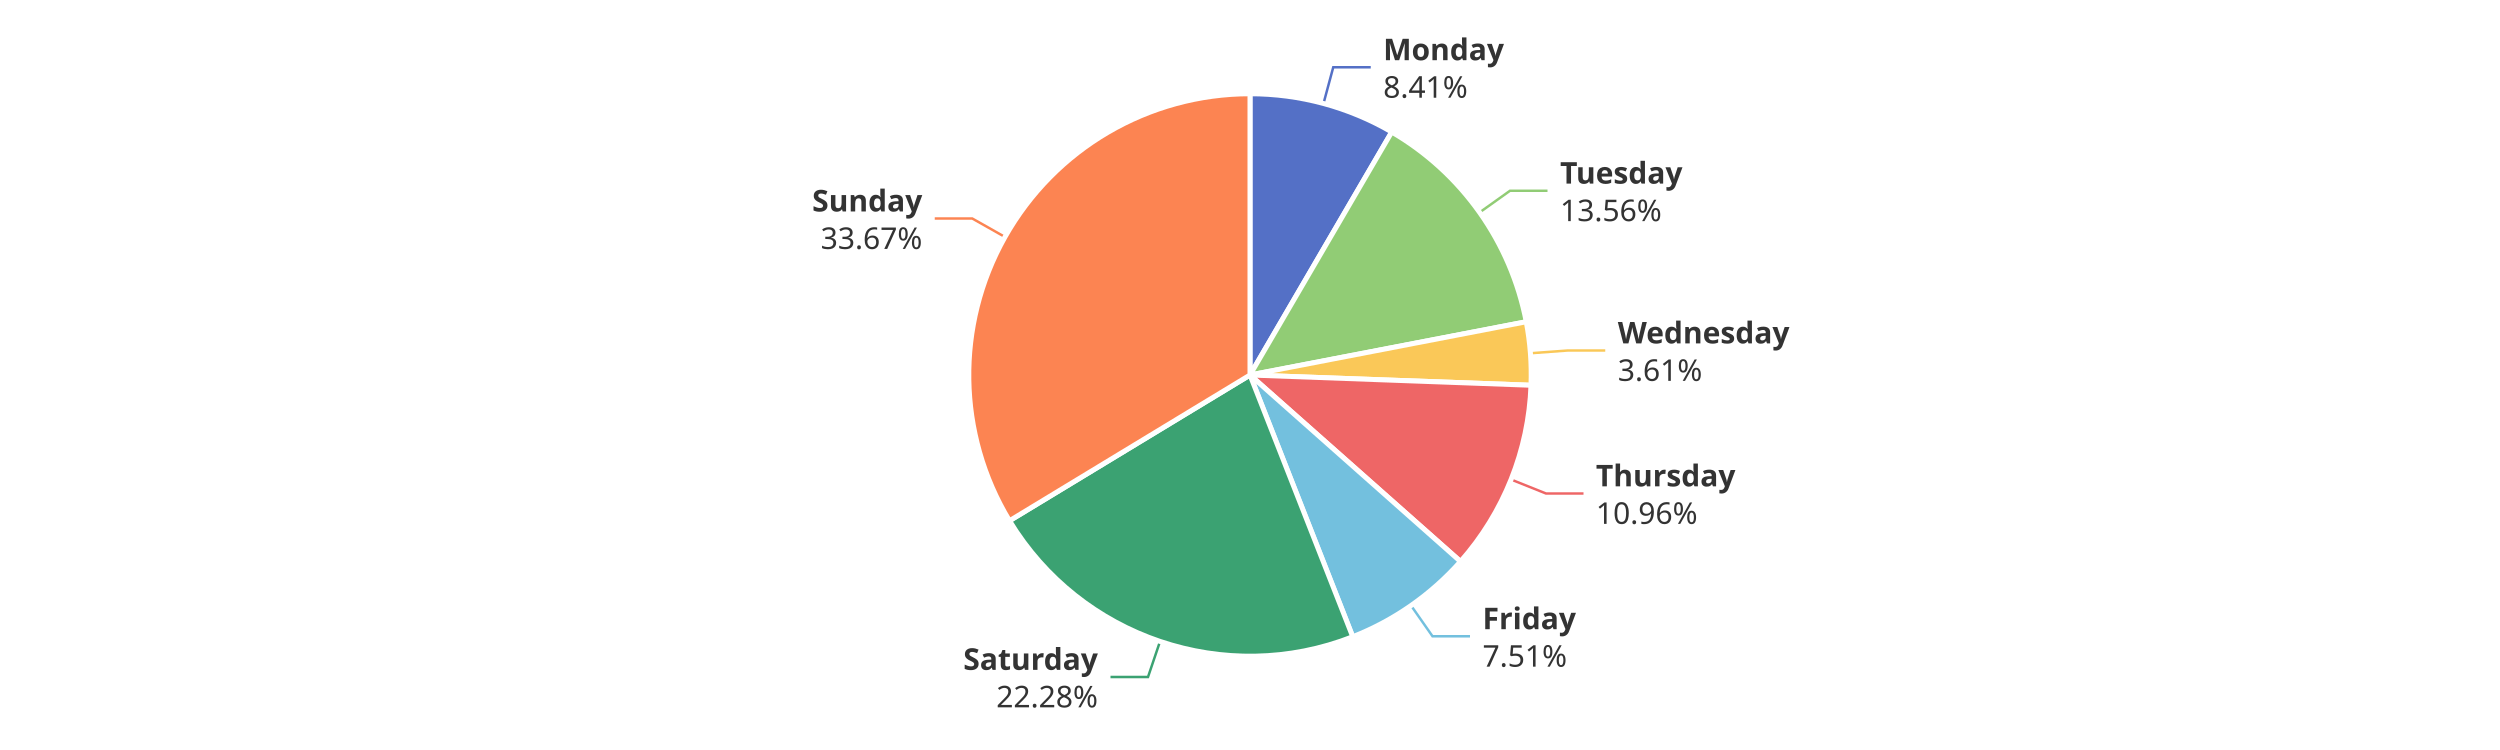
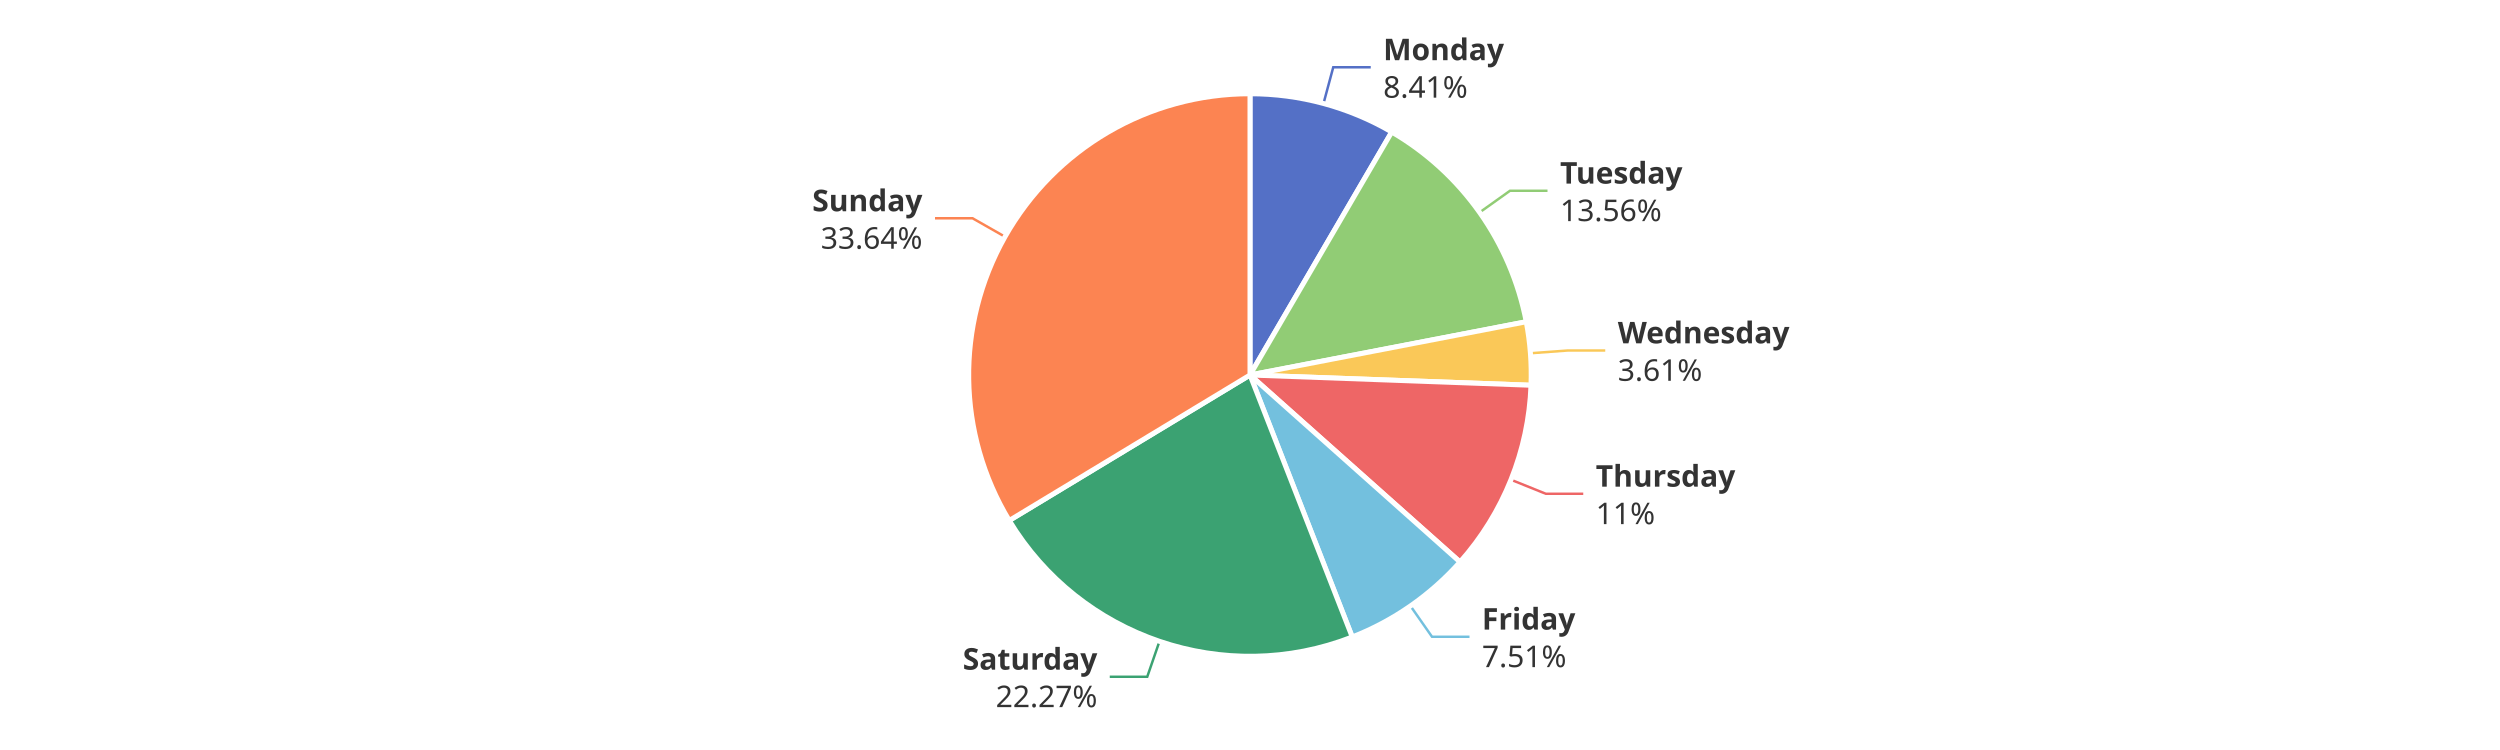
<svg xmlns="http://www.w3.org/2000/svg" width="1000" height="300" version="1.1" baseProfile="full" viewBox="0 0 1000 300">
  <rect width="1000" height="300" x="0" y="0" id="0" fill="#ffffff" />
  <polyline points="529.4 41.4 533.3 26.9 548.3 26.9" fill="none" stroke="#5470c6" />
  <polyline points="591.8 85 604 76.3 619 76.3" fill="none" stroke="#91cc75" />
  <polyline points="612.2 141.3 627.1 140.2 642.1 140.2" fill="none" stroke="#fac858" />
-   <polyline points="604.4 191.8 618.4 197.4 633.4 197.4" fill="none" stroke="#ee6666" />
-   <polyline points="564.4 242.2 573 254.5 588 254.5" fill="none" stroke="#73c0de" />
-   <polyline points="464 256.6 459.2 270.8 444.2 270.8" fill="none" stroke="#3ba272" />
-   <polyline points="402 94.8 388.9 87.4 373.9 87.4" fill="none" stroke="#fc8452" />
+   <polyline points="604.4 191.9 618.3 197.5 633.3 197.5" fill="none" stroke="#ee6666" />
+   <polyline points="564.2 242.4 572.8 254.7 587.8 254.7" fill="none" stroke="#73c0de" />
+   <polyline points="463.8 256.5 458.9 270.7 443.9 270.7" fill="none" stroke="#3ba272" />
+   <polyline points="402 94.7 389 87.3 374 87.3" fill="none" stroke="#fc8452" />
  <path d="M500 37.5A112.5 112.5 0 0 1 556.7 52.8L500 150Z" fill="#5470c6" stroke="#fff" stroke-width="2" stroke-linejoin="round" />
  <path d="M556.7 52.8A112.5 112.5 0 0 1 610.5 128.7L500 150Z" fill="#91cc75" stroke="#fff" stroke-width="2" stroke-linejoin="round" />
  <path d="M610.5 128.7A112.5 112.5 0 0 1 612.4 154.1L500 150Z" fill="#fac858" stroke="#fff" stroke-width="2" stroke-linejoin="round" />
-   <path d="M612.4 154.1A112.5 112.5 0 0 1 584.2 224.6L500 150Z" fill="#ee6666" stroke="#fff" stroke-width="2" stroke-linejoin="round" />
-   <path d="M584.2 224.6A112.5 112.5 0 0 1 541.1 254.7L500 150Z" fill="#73c0de" stroke="#fff" stroke-width="2" stroke-linejoin="round" />
-   <path d="M541.1 254.7A112.5 112.5 0 0 1 403.8 208.3L500 150Z" fill="#3ba272" stroke="#fff" stroke-width="2" stroke-linejoin="round" />
-   <path d="M403.8 208.3A112.5 112.5 0 0 1 500 37.5L500 150Z" fill="#fc8452" stroke="#fff" stroke-width="2" stroke-linejoin="round" />
-   <path d="M0 -15l42.8 0l0 30l-42.8 0Z" transform="translate(553.296 26.9243)" fill="none" />
-   <text dominant-baseline="central" text-anchor="start" style="font-size:12px;font-family:sans-serif;font-weight:bold;" y="-7.5" transform="translate(553.296 26.9243)" fill="#333" stroke="rgb(255,255,255)" stroke-width="2" paint-order="stroke" stroke-miterlimit="2">Monday</text>
-   <text dominant-baseline="central" text-anchor="start" style="font-size:12px;font-family:sans-serif;" y="7.5" transform="translate(553.296 26.9243)" fill="#333" stroke="rgb(255,255,255)" stroke-width="2" paint-order="stroke" stroke-miterlimit="2">8.41%</text>
-   <path d="M0 -15l46.2 0l0 30l-46.2 0Z" transform="translate(624.037 76.2941)" fill="none" />
-   <text dominant-baseline="central" text-anchor="start" style="font-size:12px;font-family:sans-serif;font-weight:bold;" y="-7.5" transform="translate(624.037 76.2941)" fill="#333" stroke="rgb(255,255,255)" stroke-width="2" paint-order="stroke" stroke-miterlimit="2">Tuesday</text>
-   <text dominant-baseline="central" text-anchor="start" style="font-size:12px;font-family:sans-serif;" y="7.5" transform="translate(624.037 76.2941)" fill="#333" stroke="rgb(255,255,255)" stroke-width="2" paint-order="stroke" stroke-miterlimit="2">13.56%</text>
-   <path d="M0 -15l63.6 0l0 30l-63.6 0Z" transform="translate(647.1225 140.1961)" fill="none" />
-   <text dominant-baseline="central" text-anchor="start" style="font-size:12px;font-family:sans-serif;font-weight:bold;" y="-7.5" transform="translate(647.1225 140.1961)" fill="#333" stroke="rgb(255,255,255)" stroke-width="2" paint-order="stroke" stroke-miterlimit="2">Wednesday</text>
-   <text dominant-baseline="central" text-anchor="start" style="font-size:12px;font-family:sans-serif;" y="7.5" transform="translate(647.1225 140.1961)" fill="#333" stroke="rgb(255,255,255)" stroke-width="2" paint-order="stroke" stroke-miterlimit="2">3.61%</text>
-   <path d="M0 -15l50.2 0l0 30l-50.2 0Z" transform="translate(638.3687 197.3825)" fill="none" />
-   <text dominant-baseline="central" text-anchor="start" style="font-size:12px;font-family:sans-serif;font-weight:bold;" y="-7.5" transform="translate(638.3687 197.3825)" fill="#333" stroke="rgb(255,255,255)" stroke-width="2" paint-order="stroke" stroke-miterlimit="2">Thursday</text>
-   <text dominant-baseline="central" text-anchor="start" style="font-size:12px;font-family:sans-serif;" y="7.5" transform="translate(638.3687 197.3825)" fill="#333" stroke="rgb(255,255,255)" stroke-width="2" paint-order="stroke" stroke-miterlimit="2">10.96%</text>
-   <path d="M0 -15l34.2 0l0 30l-34.2 0Z" transform="translate(593.0179 254.521)" fill="none" />
-   <text dominant-baseline="central" text-anchor="start" style="font-size:12px;font-family:sans-serif;font-weight:bold;" y="-7.5" transform="translate(593.0179 254.521)" fill="#333" stroke="rgb(255,255,255)" stroke-width="2" paint-order="stroke" stroke-miterlimit="2">Friday</text>
-   <text dominant-baseline="central" text-anchor="start" style="font-size:12px;font-family:sans-serif;" y="7.5" transform="translate(593.0179 254.521)" fill="#333" stroke="rgb(255,255,255)" stroke-width="2" paint-order="stroke" stroke-miterlimit="2">7.51%</text>
-   <path d="M-48.2 -15l48.2 0l0 30l-48.2 0Z" transform="translate(439.1556 270.7807)" fill="none" />
-   <text dominant-baseline="central" text-anchor="end" style="font-size:12px;font-family:sans-serif;font-weight:bold;" y="-7.5" transform="translate(439.1556 270.7807)" fill="#333" stroke="rgb(255,255,255)" stroke-width="2" paint-order="stroke" stroke-miterlimit="2">Saturday</text>
-   <text dominant-baseline="central" text-anchor="end" style="font-size:12px;font-family:sans-serif;" y="7.5" transform="translate(439.1556 270.7807)" fill="#333" stroke="rgb(255,255,255)" stroke-width="2" paint-order="stroke" stroke-miterlimit="2">22.28%</text>
-   <path d="M-40.9 -15l40.9 0l0 30l-40.9 0Z" transform="translate(368.9137 87.4214)" fill="none" />
-   <text dominant-baseline="central" text-anchor="end" style="font-size:12px;font-family:sans-serif;font-weight:bold;" y="-7.5" transform="translate(368.9137 87.4214)" fill="#333" stroke="rgb(255,255,255)" stroke-width="2" paint-order="stroke" stroke-miterlimit="2">Sunday</text>
-   <text dominant-baseline="central" text-anchor="end" style="font-size:12px;font-family:sans-serif;" y="7.5" transform="translate(368.9137 87.4214)" fill="#333" stroke="rgb(255,255,255)" stroke-width="2" paint-order="stroke" stroke-miterlimit="2">33.67%</text>
+   <path d="M612.4 154.1A112.5 112.5 0 0 1 584 224.8L500 150Z" fill="#ee6666" stroke="#fff" stroke-width="2" stroke-linejoin="round" />
+   <path d="M584 224.8A112.5 112.5 0 0 1 540.9 254.8L500 150Z" fill="#73c0de" stroke="#fff" stroke-width="2" stroke-linejoin="round" />
+   <path d="M540.9 254.8A112.5 112.5 0 0 1 403.7 208.2L500 150Z" fill="#3ba272" stroke="#fff" stroke-width="2" stroke-linejoin="round" />
+   <path d="M403.7 208.2A112.5 112.5 0 0 1 500 37.5L500 150Z" fill="#fc8452" stroke="#fff" stroke-width="2" stroke-linejoin="round" />
+   <path d="M0 -15l42.8 0l0 30l-42.8 0Z" transform="translate(553.2927 26.9234)" fill="none" />
+   <text dominant-baseline="central" text-anchor="start" style="font-size:12px;font-family:sans-serif;font-weight:bold;" y="-7.5" transform="translate(553.2927 26.9234)" fill="#333" stroke="rgb(255,255,255)" stroke-width="2" paint-order="stroke" stroke-miterlimit="2">Monday</text>
+   <text dominant-baseline="central" text-anchor="start" style="font-size:12px;font-family:sans-serif;" y="7.5" transform="translate(553.2927 26.9234)" fill="#333" stroke="rgb(255,255,255)" stroke-width="2" paint-order="stroke" stroke-miterlimit="2">8.41%</text>
+   <path d="M0 -15l46.2 0l0 30l-46.2 0Z" transform="translate(624.0299 76.2842)" fill="none" />
+   <text dominant-baseline="central" text-anchor="start" style="font-size:12px;font-family:sans-serif;font-weight:bold;" y="-7.5" transform="translate(624.0299 76.2842)" fill="#333" stroke="rgb(255,255,255)" stroke-width="2" paint-order="stroke" stroke-miterlimit="2">Tuesday</text>
+   <text dominant-baseline="central" text-anchor="start" style="font-size:12px;font-family:sans-serif;" y="7.5" transform="translate(624.0299 76.2842)" fill="#333" stroke="rgb(255,255,255)" stroke-width="2" paint-order="stroke" stroke-miterlimit="2">13.56%</text>
+   <path d="M0 -15l63.6 0l0 30l-63.6 0Z" transform="translate(647.1211 140.1771)" fill="none" />
+   <text dominant-baseline="central" text-anchor="start" style="font-size:12px;font-family:sans-serif;font-weight:bold;" y="-7.5" transform="translate(647.1211 140.1771)" fill="#333" stroke="rgb(255,255,255)" stroke-width="2" paint-order="stroke" stroke-miterlimit="2">Wednesday</text>
+   <text dominant-baseline="central" text-anchor="start" style="font-size:12px;font-family:sans-serif;" y="7.5" transform="translate(647.1211 140.1771)" fill="#333" stroke="rgb(255,255,255)" stroke-width="2" paint-order="stroke" stroke-miterlimit="2">3.61%</text>
+   <path d="M0 -15l50.2 0l0 30l-50.2 0Z" transform="translate(638.3184 197.5081)" fill="none" />
+   <text dominant-baseline="central" text-anchor="start" style="font-size:12px;font-family:sans-serif;font-weight:bold;" y="-7.5" transform="translate(638.3184 197.5081)" fill="#333" stroke="rgb(255,255,255)" stroke-width="2" paint-order="stroke" stroke-miterlimit="2">Thursday</text>
+   <text dominant-baseline="central" text-anchor="start" style="font-size:12px;font-family:sans-serif;" y="7.5" transform="translate(638.3184 197.5081)" fill="#333" stroke="rgb(255,255,255)" stroke-width="2" paint-order="stroke" stroke-miterlimit="2">11%</text>
+   <path d="M0 -15l34.2 0l0 30l-34.2 0Z" transform="translate(592.7815 254.6857)" fill="none" />
+   <text dominant-baseline="central" text-anchor="start" style="font-size:12px;font-family:sans-serif;font-weight:bold;" y="-7.5" transform="translate(592.7815 254.6857)" fill="#333" stroke="rgb(255,255,255)" stroke-width="2" paint-order="stroke" stroke-miterlimit="2">Friday</text>
+   <text dominant-baseline="central" text-anchor="start" style="font-size:12px;font-family:sans-serif;" y="7.5" transform="translate(592.7815 254.6857)" fill="#333" stroke="rgb(255,255,255)" stroke-width="2" paint-order="stroke" stroke-miterlimit="2">7.51%</text>
+   <path d="M-48.2 -15l48.2 0l0 30l-48.2 0Z" transform="translate(438.9319 270.7049)" fill="none" />
+   <text dominant-baseline="central" text-anchor="end" style="font-size:12px;font-family:sans-serif;font-weight:bold;" y="-7.5" transform="translate(438.9319 270.7049)" fill="#333" stroke="rgb(255,255,255)" stroke-width="2" paint-order="stroke" stroke-miterlimit="2">Saturday</text>
+   <text dominant-baseline="central" text-anchor="end" style="font-size:12px;font-family:sans-serif;" y="7.5" transform="translate(438.9319 270.7049)" fill="#333" stroke="rgb(255,255,255)" stroke-width="2" paint-order="stroke" stroke-miterlimit="2">22.27%</text>
+   <path d="M-40.9 -15l40.9 0l0 30l-40.9 0Z" transform="translate(368.9596 87.3399)" fill="none" />
+   <text dominant-baseline="central" text-anchor="end" style="font-size:12px;font-family:sans-serif;font-weight:bold;" y="-7.5" transform="translate(368.9596 87.3399)" fill="#333" stroke="rgb(255,255,255)" stroke-width="2" paint-order="stroke" stroke-miterlimit="2">Sunday</text>
+   <text dominant-baseline="central" text-anchor="end" style="font-size:12px;font-family:sans-serif;" y="7.5" transform="translate(368.9596 87.3399)" fill="#333" stroke="rgb(255,255,255)" stroke-width="2" paint-order="stroke" stroke-miterlimit="2">33.64%</text>
</svg>
